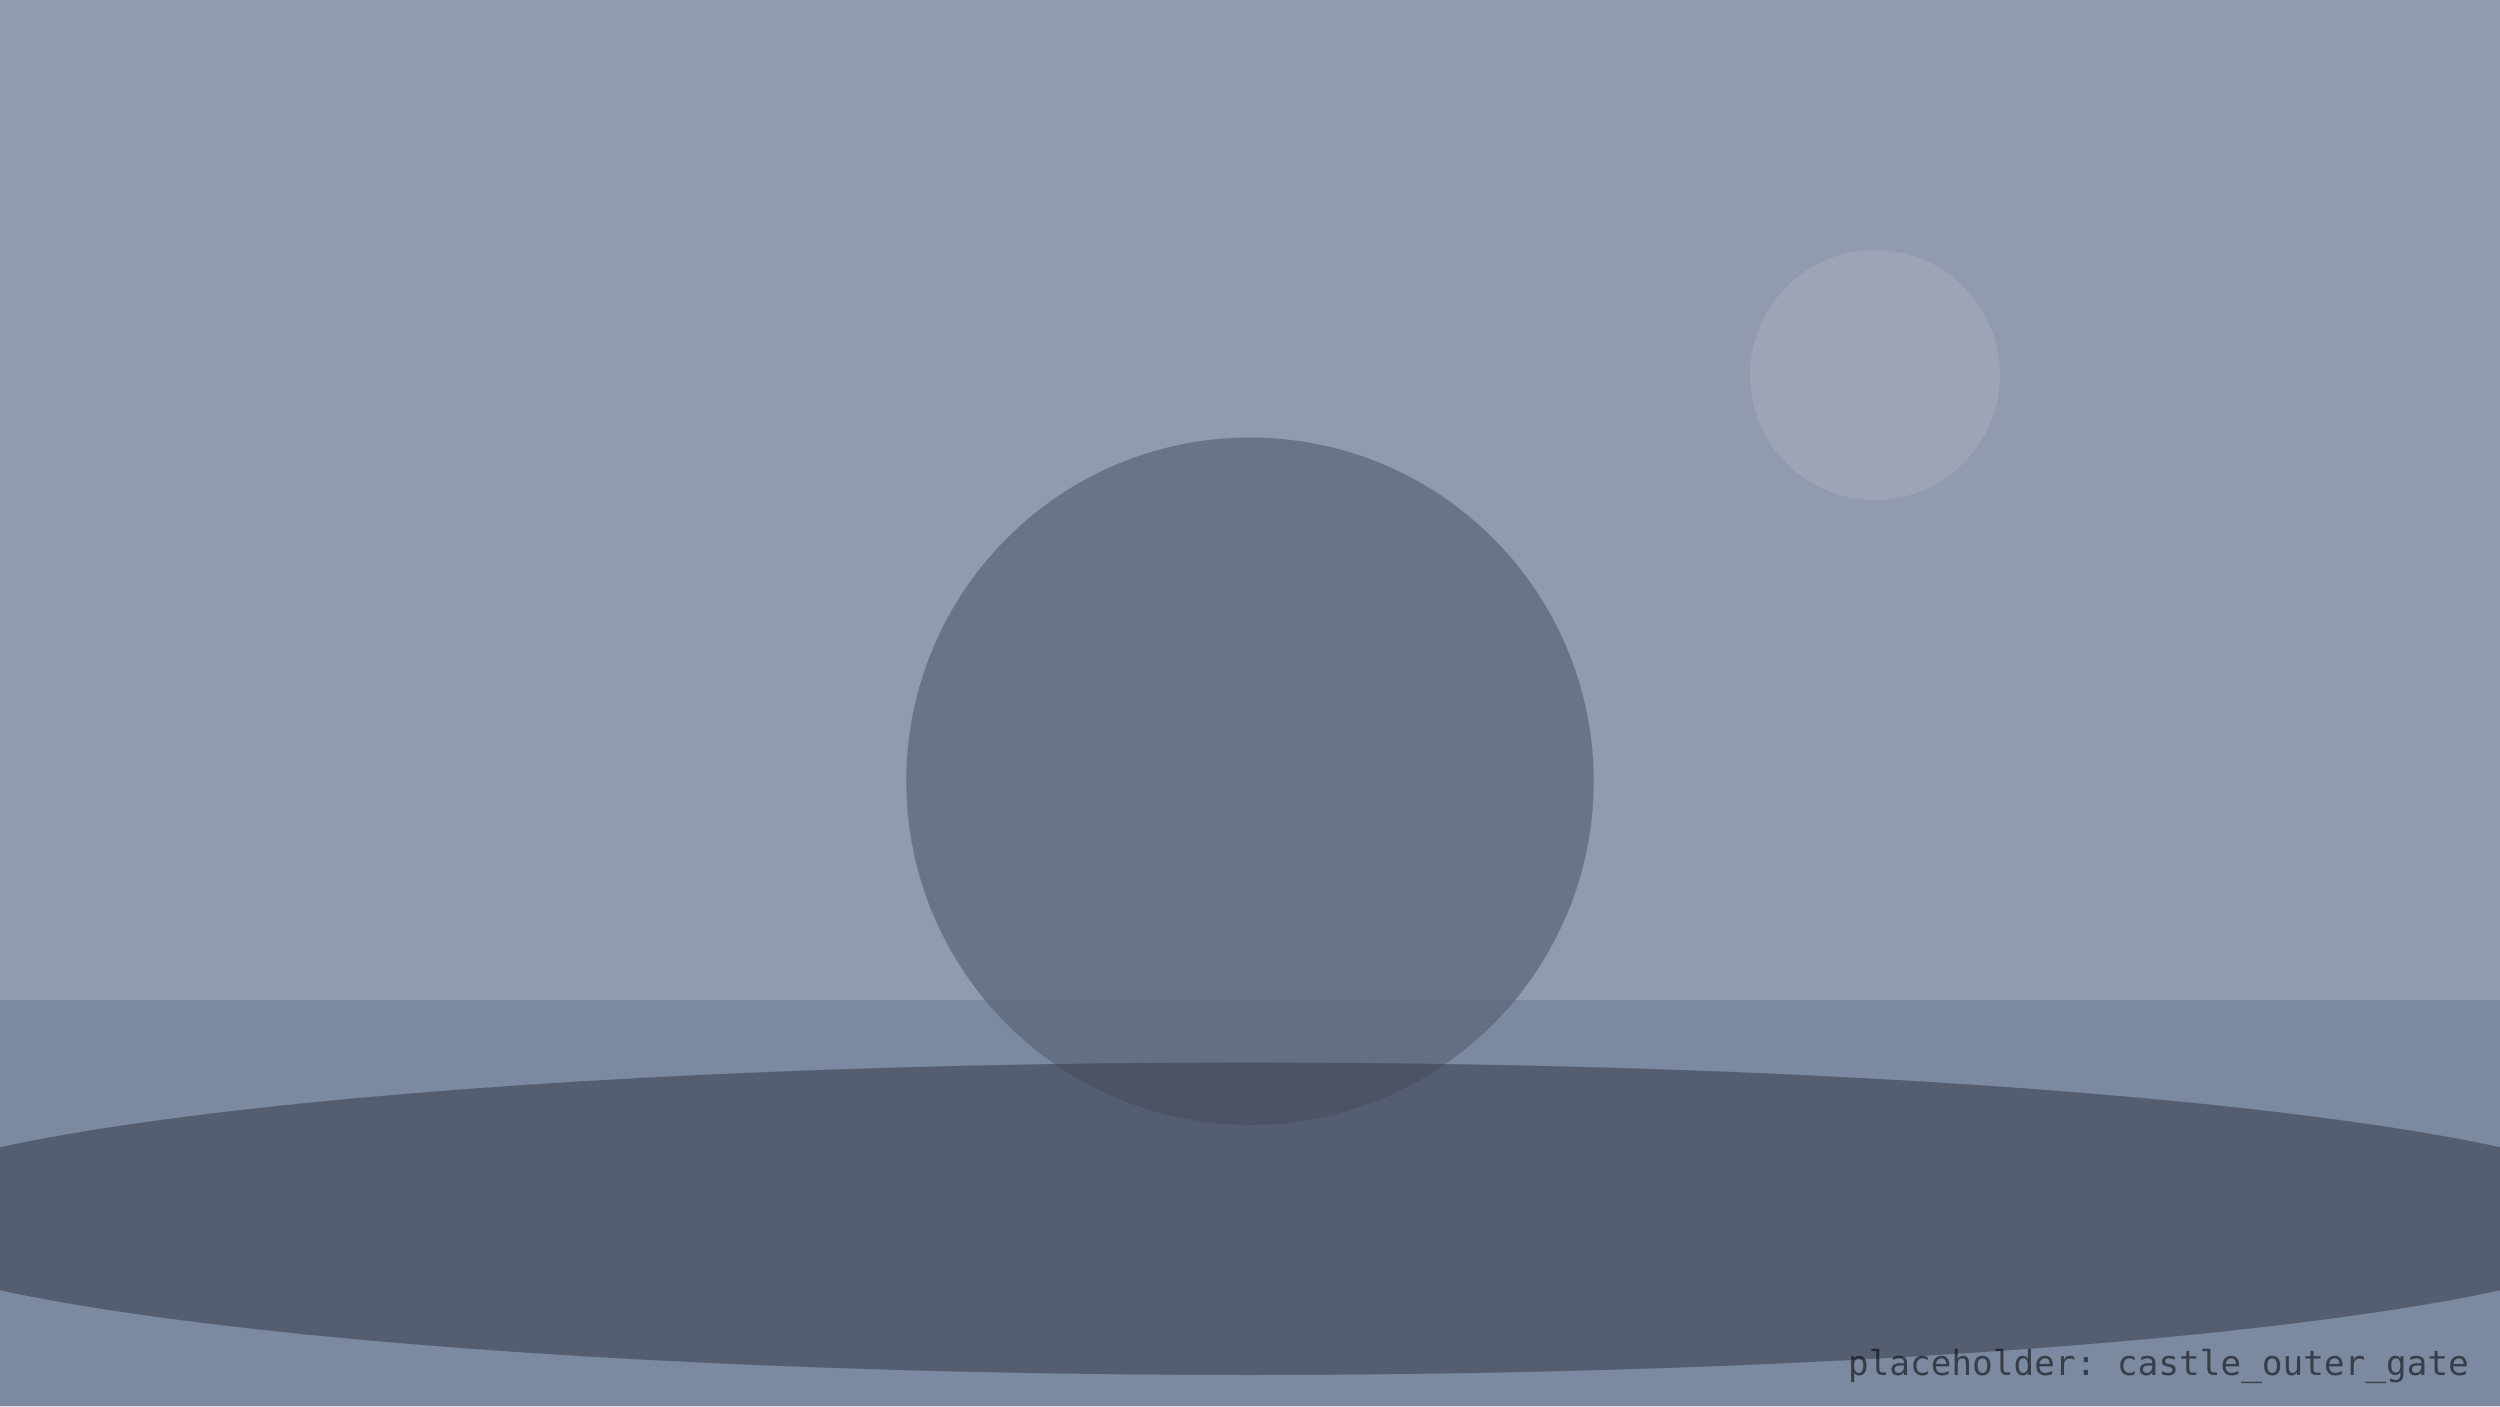
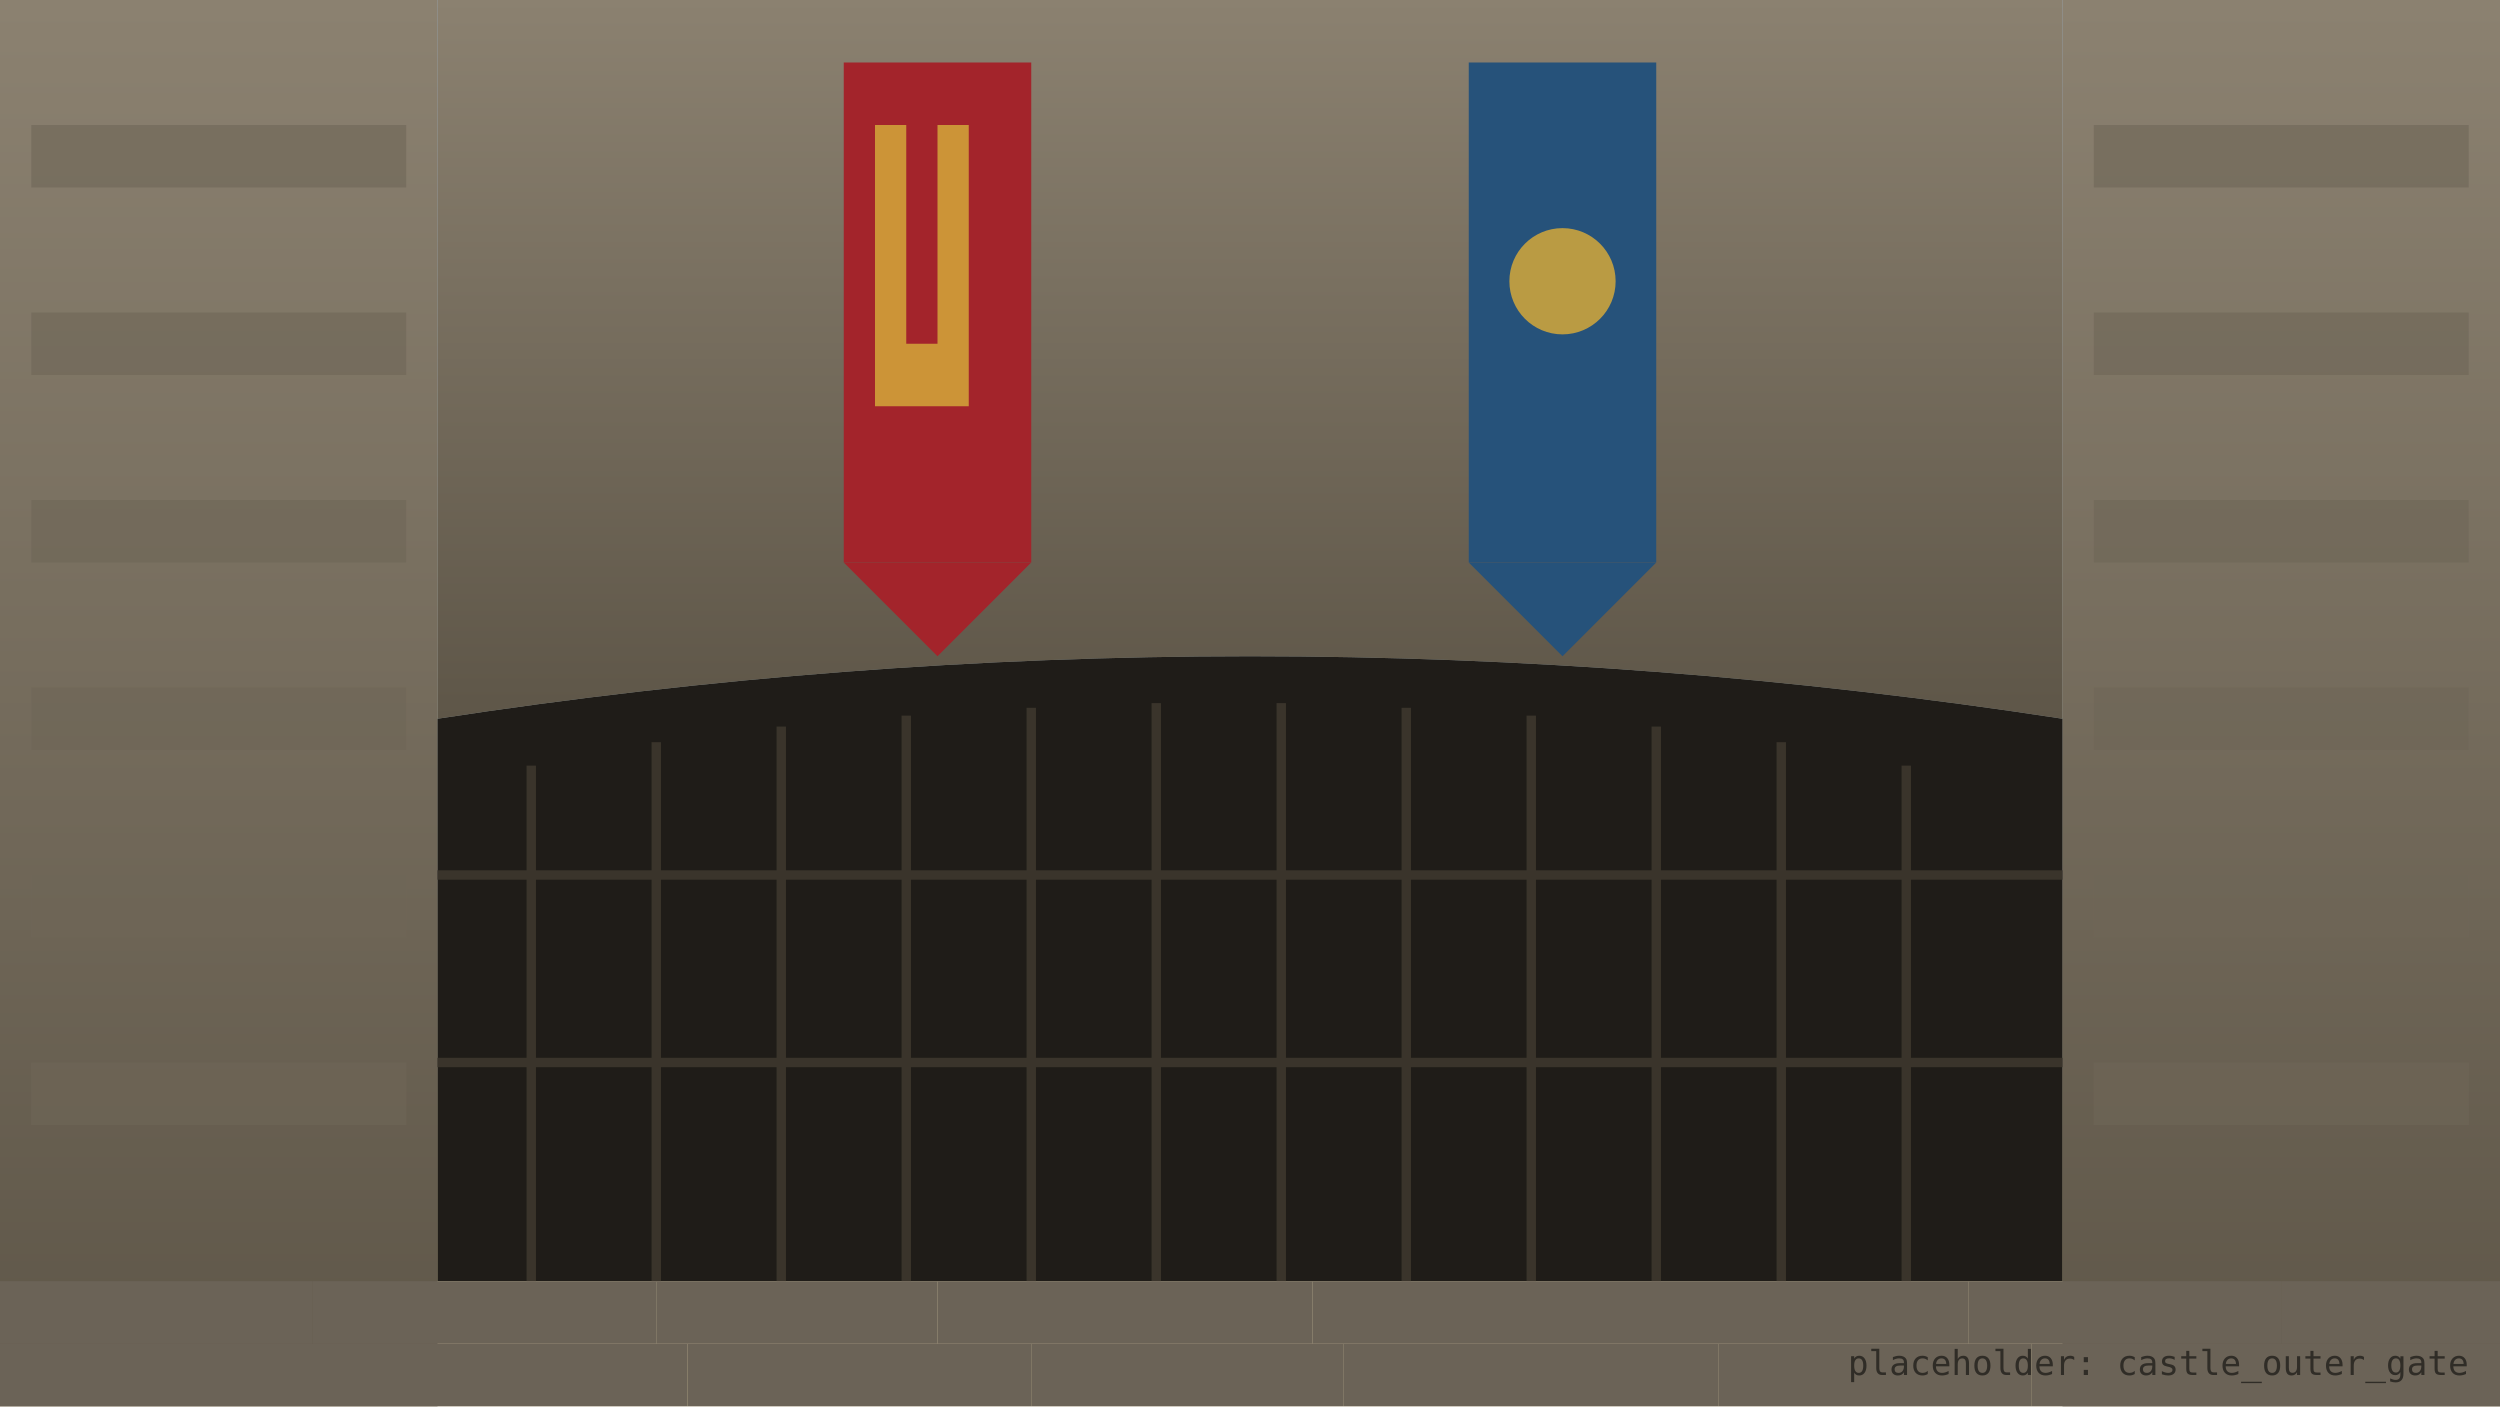
<svg xmlns="http://www.w3.org/2000/svg" viewBox="0 0 1600 900" preserveAspectRatio="xMidYMid slice">
-   <rect width="1600" height="900" fill="#7c8aa1" />
-   <rect width="1600" height="640" fill="#a3a8b8" opacity="0.55" />
-   <circle cx="800" cy="500" r="220" fill="#5a6478" opacity="0.7" />
-   <ellipse cx="800" cy="780" rx="900" ry="100" fill="#3a4150" opacity="0.6" />
-   <circle cx="1200" cy="240" r="80" fill="#a3a8b8" opacity="0.7" />
+   <defs>
+     <linearGradient id="og_sky" x1="0" x2="0" y1="0" y2="1">
+       <stop offset="0" stop-color="#9cb4cf" />
+       <stop offset="1" stop-color="#d6c89e" />
+     </linearGradient>
+     <linearGradient id="og_stone" x1="0" x2="0" y1="0" y2="1">
+       <stop offset="0" stop-color="#8b8170" />
+       <stop offset="1" stop-color="#5e5648" />
+     </linearGradient>
+   </defs>
+   <rect width="1600" height="900" fill="url(#og_sky)" />
+   <rect x="0" y="0" width="280" height="900" fill="url(#og_stone)" />
+   <rect x="1320" y="0" width="280" height="900" fill="url(#og_stone)" />
+   <g fill="#6e6557" opacity="0.6">
+     <rect x="20" y="80" width="240" height="40" />
+     <rect x="20" y="200" width="240" height="40" />
+     <rect x="20" y="320" width="240" height="40" />
+     <rect x="20" y="440" width="240" height="40" />
+     <rect x="20" y="560" width="240" height="40" />
+     <rect x="20" y="680" width="240" height="40" />
+     <rect x="1340" y="80" width="240" height="40" />
+     <rect x="1340" y="200" width="240" height="40" />
+     <rect x="1340" y="320" width="240" height="40" />
+     <rect x="1340" y="440" width="240" height="40" />
+     <rect x="1340" y="560" width="240" height="40" />
+     <rect x="1340" y="680" width="240" height="40" />
+   </g>
+   <path d="M280 0 L280 460 Q800 380 1320 460 L1320 0 Z" fill="url(#og_stone)" />
+   <path d="M280 460 Q800 380 1320 460 L1320 820 L280 820 Z" fill="#1f1c18" />
+   <g stroke="#3a342b" stroke-width="6" fill="none">
+     <line x1="340" y1="490" x2="340" y2="820" />
+     <line x1="420" y1="475" x2="420" y2="820" />
+     <line x1="500" y1="465" x2="500" y2="820" />
+     <line x1="580" y1="458" x2="580" y2="820" />
+     <line x1="660" y1="453" x2="660" y2="820" />
+     <line x1="740" y1="450" x2="740" y2="820" />
+     <line x1="820" y1="450" x2="820" y2="820" />
+     <line x1="900" y1="453" x2="900" y2="820" />
+     <line x1="980" y1="458" x2="980" y2="820" />
+     <line x1="1060" y1="465" x2="1060" y2="820" />
+     <line x1="1140" y1="475" x2="1140" y2="820" />
+     <line x1="1220" y1="490" x2="1220" y2="820" />
+     <line x1="280" y1="560" x2="1320" y2="560" />
+     <line x1="280" y1="680" x2="1320" y2="680" />
+   </g>
+   <g>
+     <rect x="540" y="40" width="120" height="320" fill="#a3242b" />
+     <polygon points="540,360 600,420 660,360" fill="#a3242b" />
+     <polygon points="560,80 580,80 580,220 600,220 600,80 620,80 620,260 560,260" fill="#d4a83a" opacity="0.85" />
+     <rect x="940" y="40" width="120" height="320" fill="#26527a" />
+     <polygon points="940,360 1000,420 1060,360" fill="#26527a" />
+     <circle cx="1000" cy="180" r="34" fill="#d4a83a" opacity="0.85" />
+   </g>
+   <g fill="#6b6357">
+     <rect x="0" y="820" width="200" height="40" />
+     <rect x="200" y="820" width="220" height="40" />
+     <rect x="420" y="820" width="180" height="40" />
+     <rect x="600" y="820" width="240" height="40" />
+     <rect x="840" y="820" width="200" height="40" />
+     <rect x="1040" y="820" width="220" height="40" />
+     <rect x="1260" y="820" width="200" height="40" />
+     <rect x="1460" y="820" width="180" height="40" />
+     <rect x="0" y="860" width="240" height="40" />
+     <rect x="240" y="860" width="200" height="40" />
+     <rect x="440" y="860" width="220" height="40" />
+     <rect x="660" y="860" width="200" height="40" />
+     <rect x="860" y="860" width="240" height="40" />
+     <rect x="1100" y="860" width="200" height="40" />
+     <rect x="1300" y="860" width="220" height="40" />
+     <rect x="1520" y="860" width="160" height="40" />
+   </g>
  <text x="1580" y="880" text-anchor="end" font-family="ui-monospace, Menlo, monospace" font-size="22" fill="rgba(0,0,0,0.55)">placeholder: castle_outer_gate</text>
</svg>
